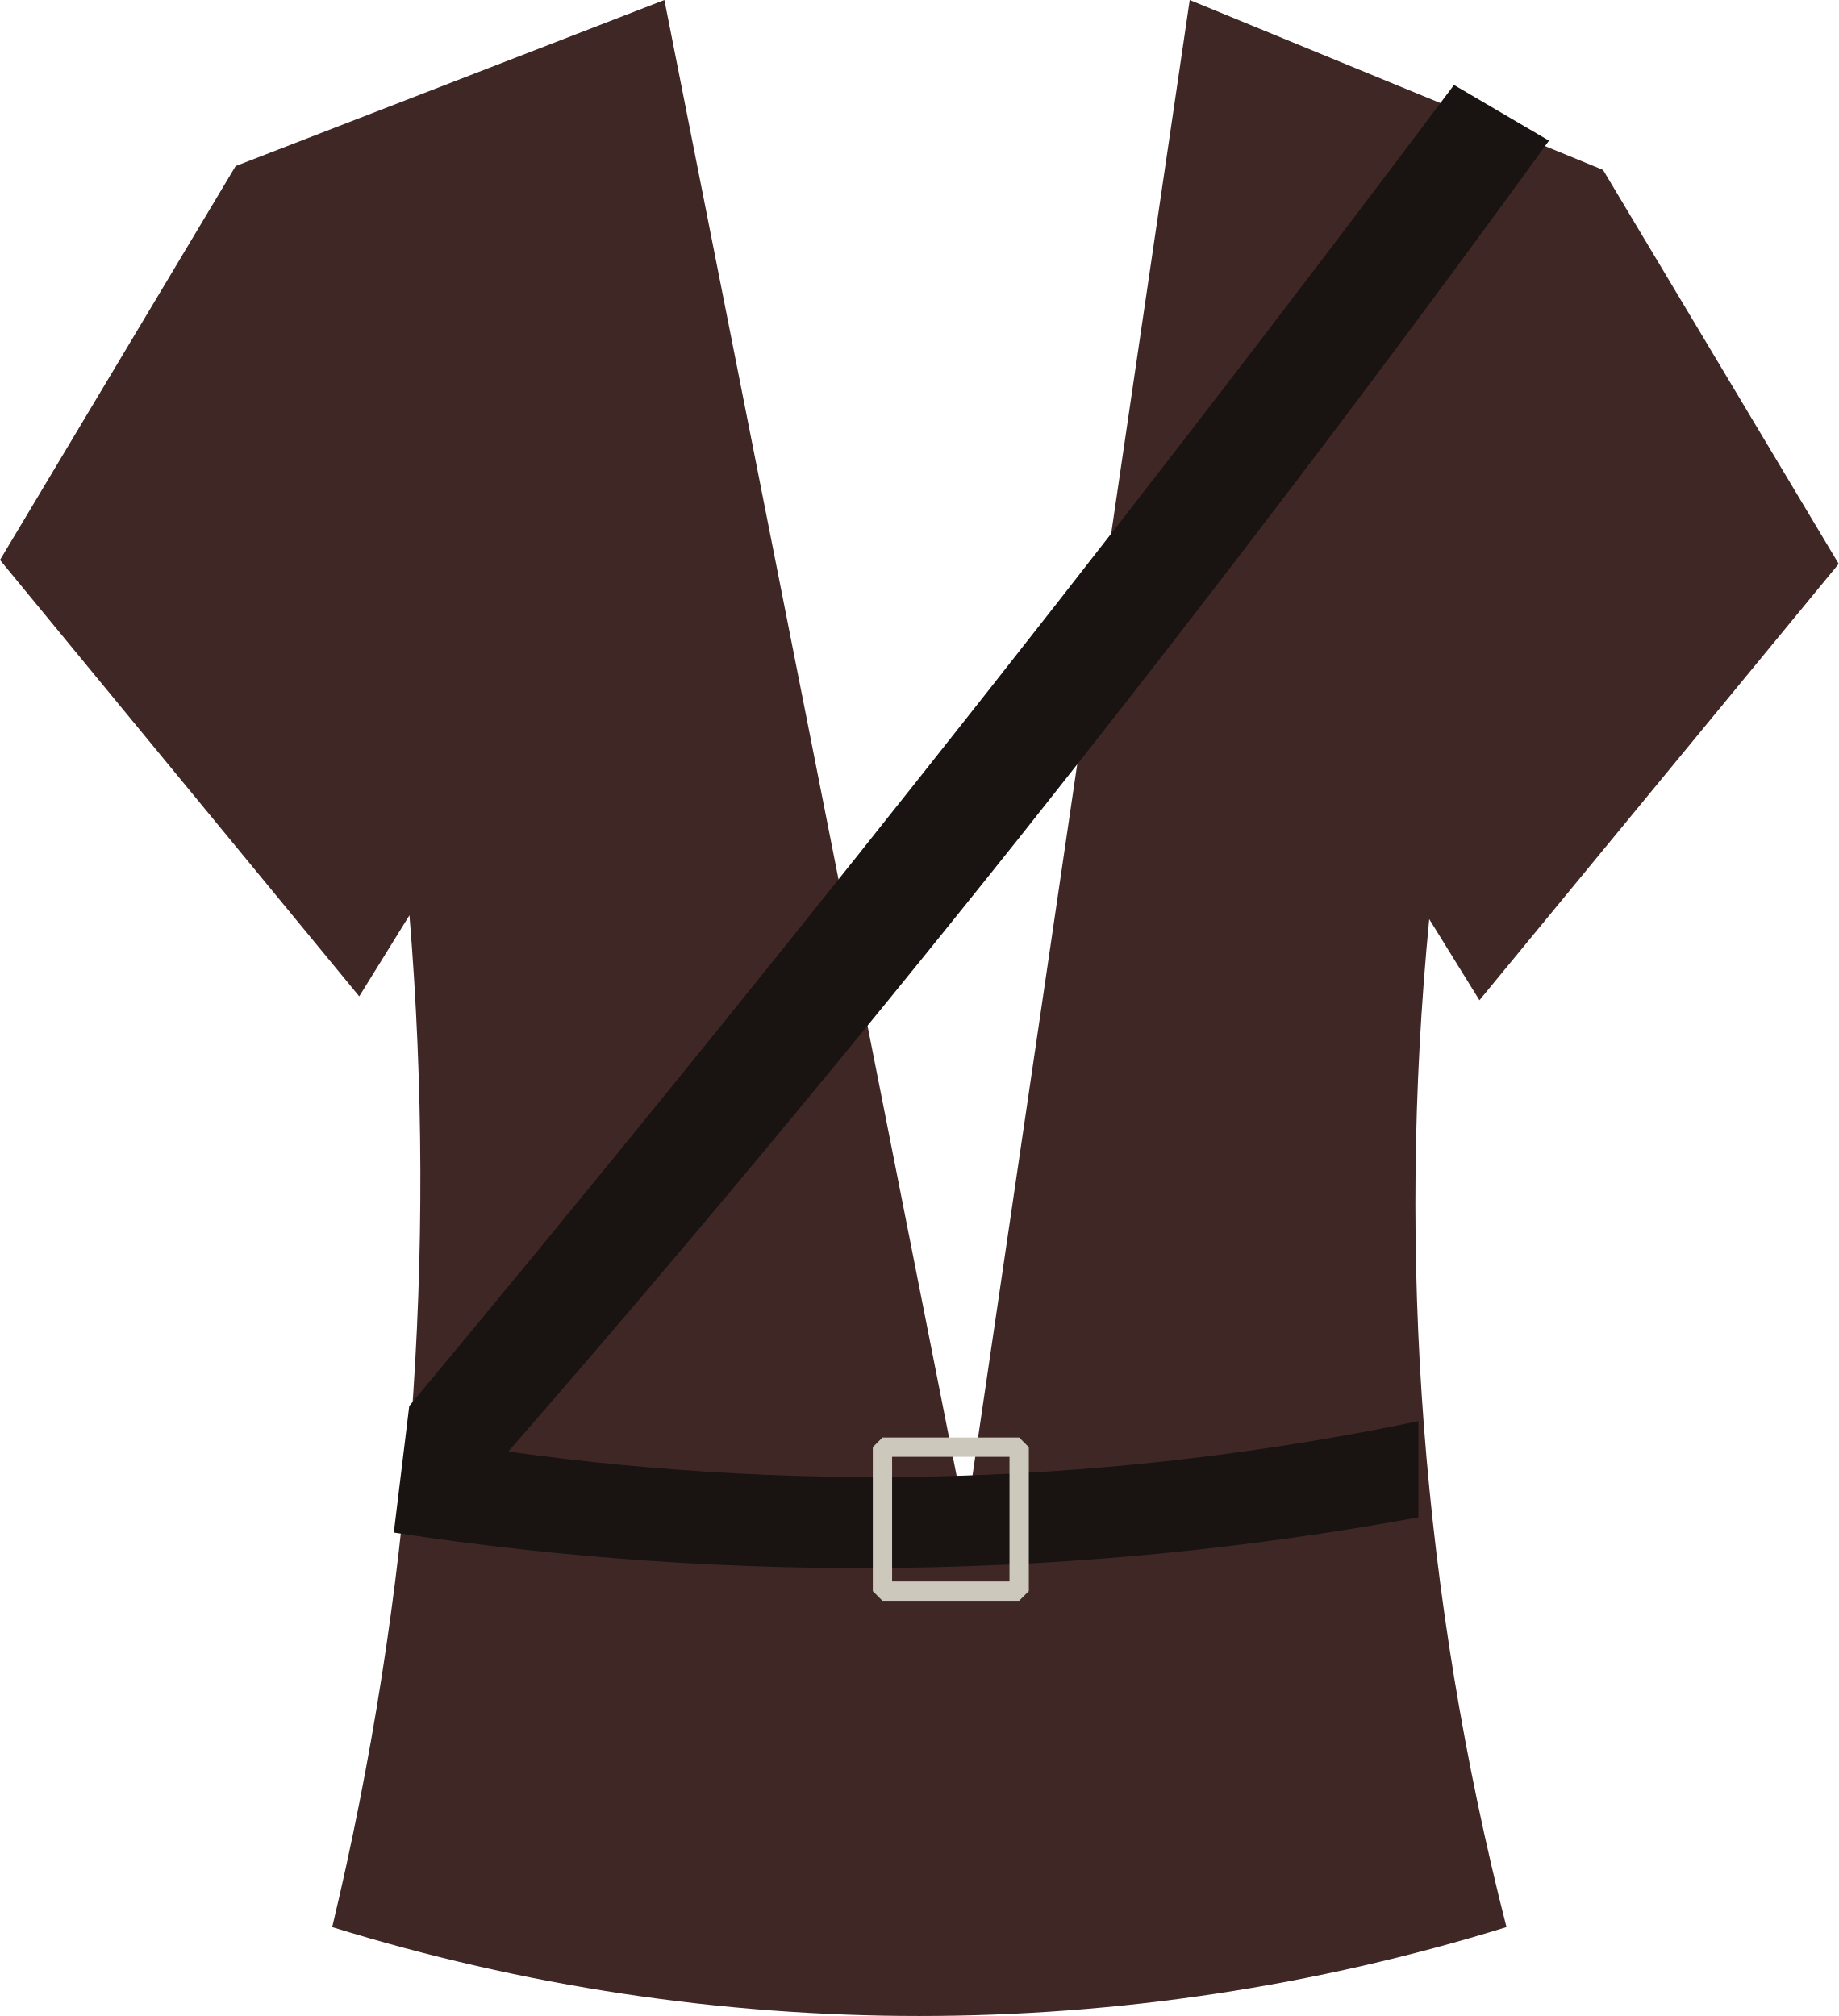
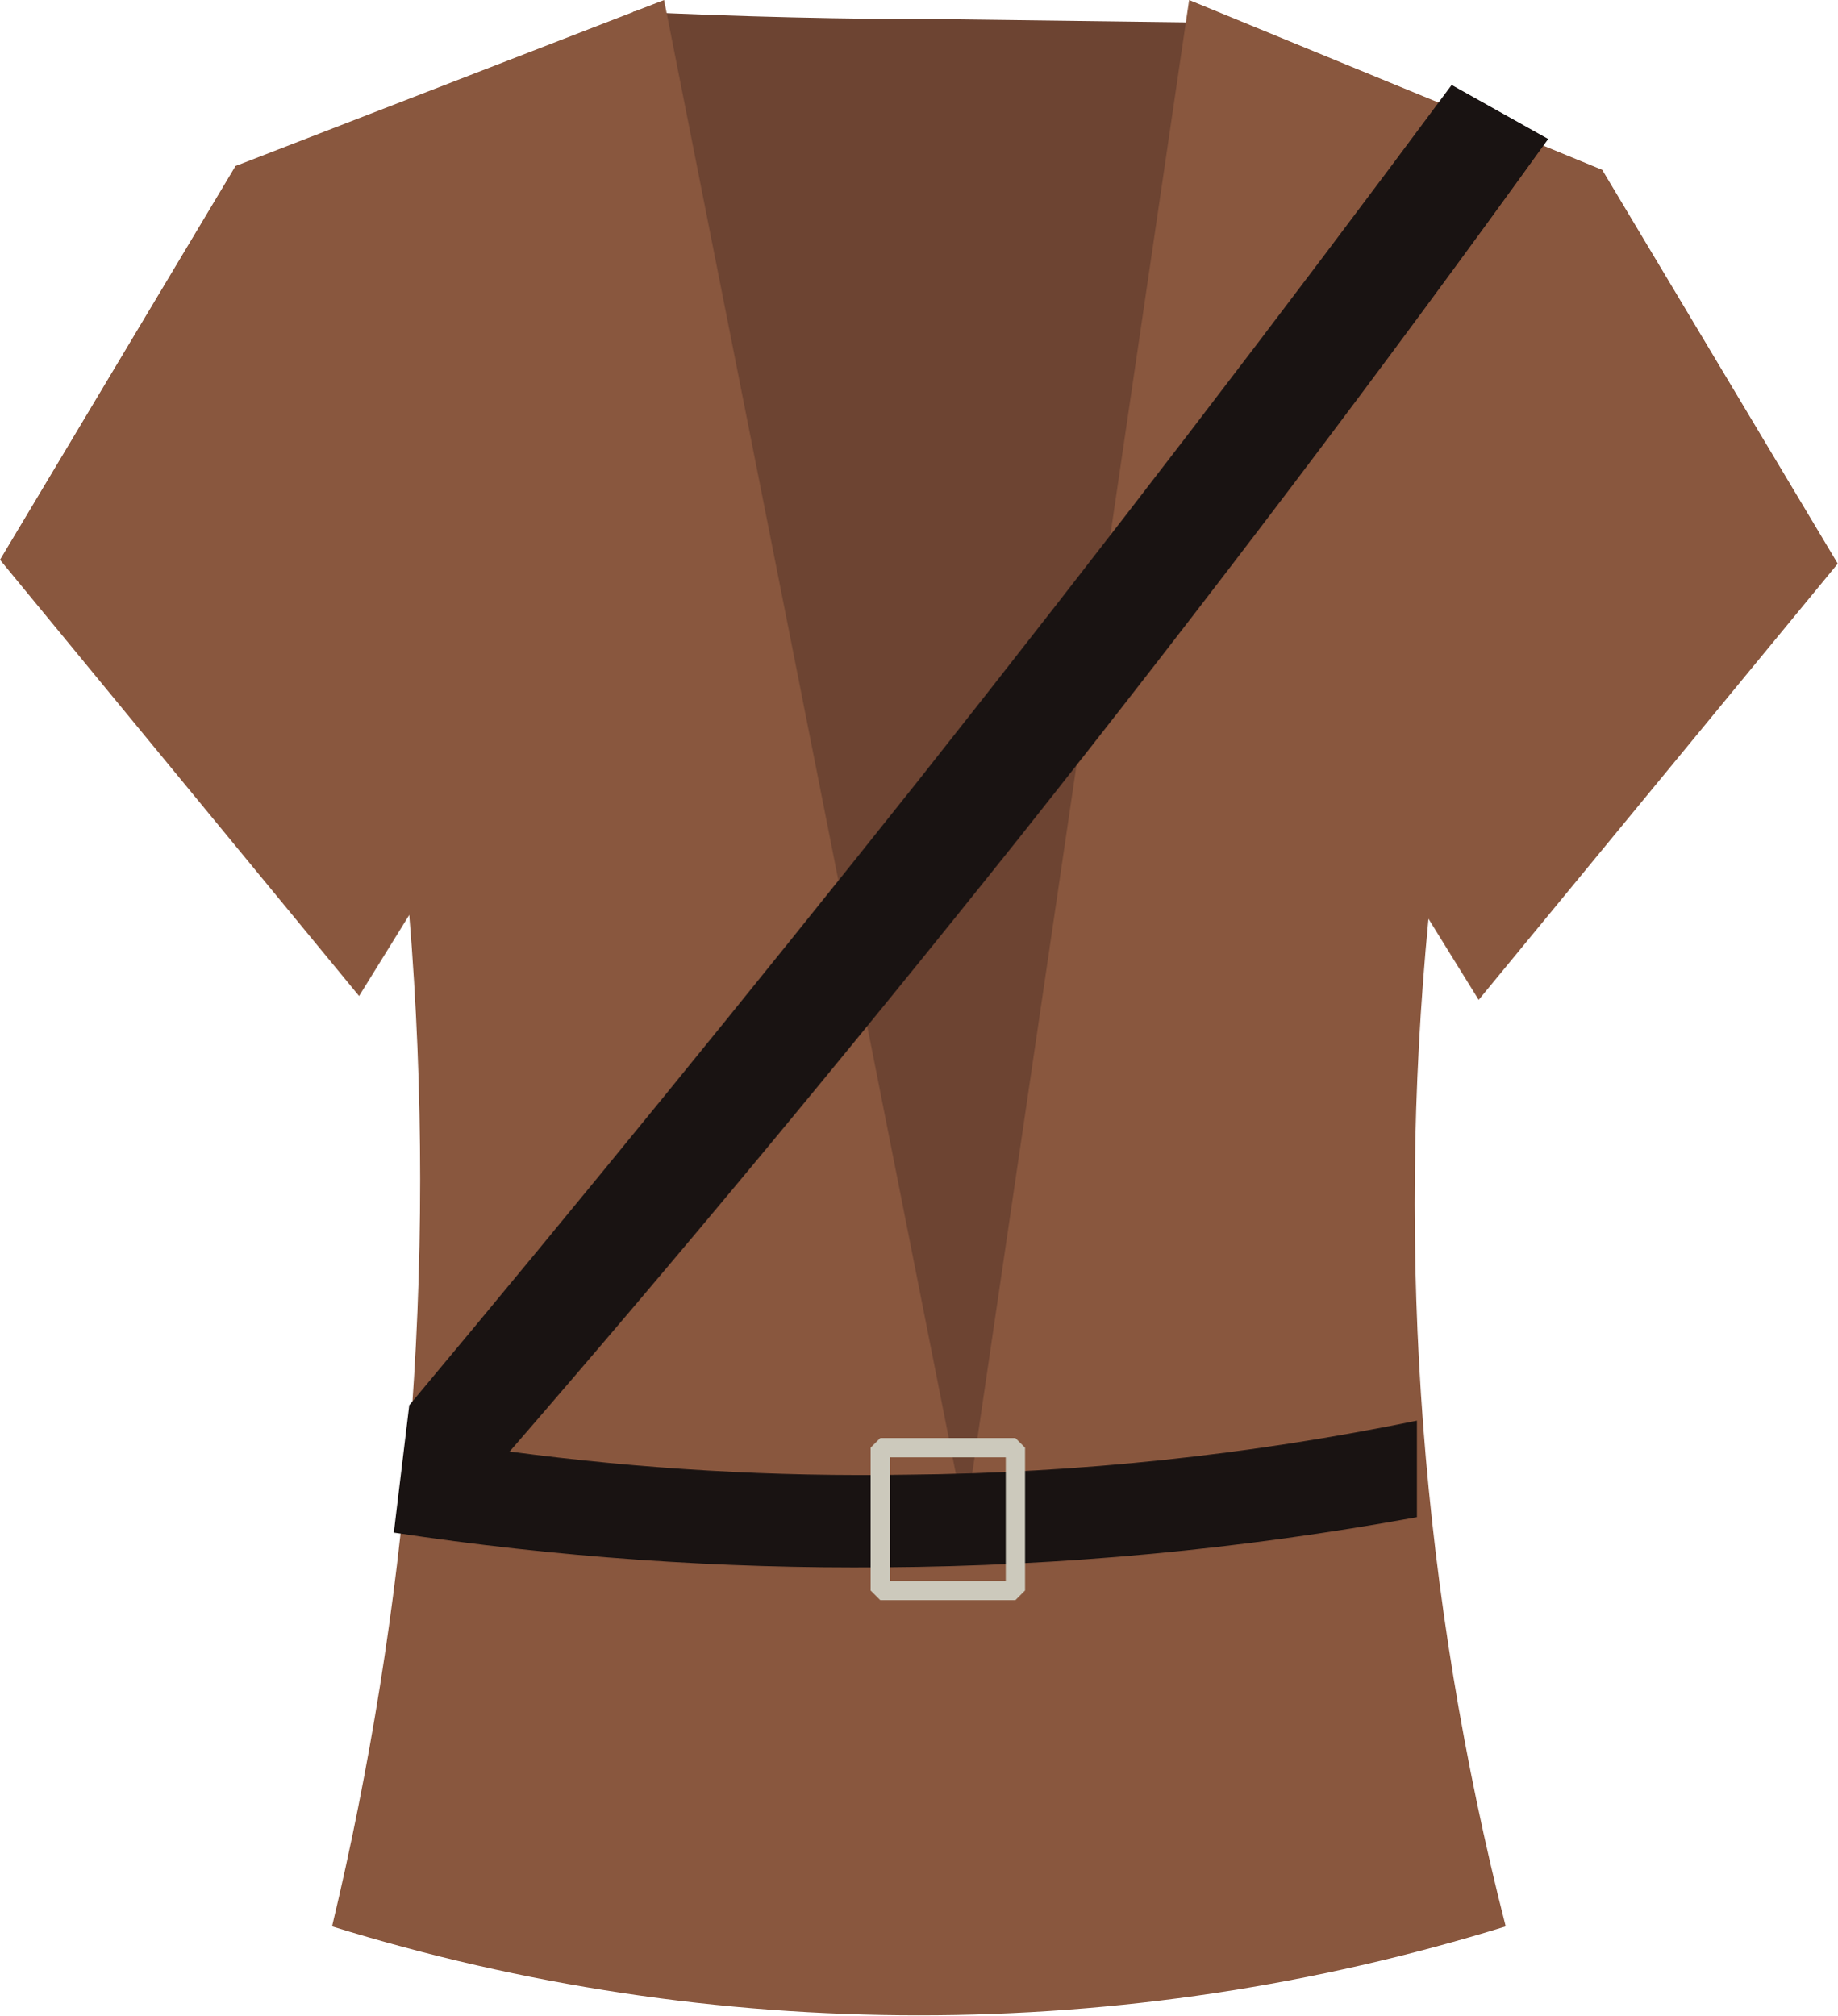
- <svg xmlns="http://www.w3.org/2000/svg" viewBox="0 0 476 522.02">
-   <path d="M1710,1679l-111,43-61,102,93,113,13-21a831.58,831.58,0,0,1-20,262,513.43,513.43,0,0,0,304,0,756.88,756.88,0,0,1-20-261l13,21,93-113-61-102-107-44q-29,197-58,394Z" transform="translate(-1538 -1679)" fill="#3f2725" />
-   <path d="M1914.41,1701l24.59,14.42q-64,88.39-137.43,180.86-66.58,83.54-132,158.59a688.92,688.92,0,0,0,235.62-7.87v24.9a799.9,799.9,0,0,1-265.24,3.94q2-16.4,4-32.77,65.57-78.78,131.94-162.52Q1847.92,1789.74,1914.41,1701Z" transform="translate(-1538 -1679)" fill="#191312" />
-   <rect x="228.45" y="374.73" width="35.39" height="37.27" fill="none" stroke="#ccc9bc" stroke-miterlimit="0" stroke-width="5" />
+ <svg xmlns="http://www.w3.org/2000/svg" viewBox="0 0 476 522">
+   <path class="_back" d="M164 3q41 2 83 2l75 1-73 397L164 3z" fill="#6d4432" />
+   <path class="_front" d="M172 0L61 43 0 145l93 113 13-21a833 833 0 0 1 0 137 831 831 0 0 1-20 125 513 513 0 0 0 304 0 757 757 0 0 1-20-261l13 21 93-113-61-102L308 0l-58 394z" fill="#89573e" />
+   <path class="_belt" d="M376 22l25 14q-64 89-137 181-67 84-132 159a689 689 0 0 0 103 6 689 689 0 0 0 132-14v25a799 799 0 0 1-138 13 800 800 0 0 1-127-9l4-33q66-79 132-162 72-91 138-180z" fill="#191312" />
+   <path class="_buckle" fill="none" stroke="#ccc9bc" stroke-miterlimit="0" stroke-width="5" d="M228 375h35v37h-35z" />
</svg>
